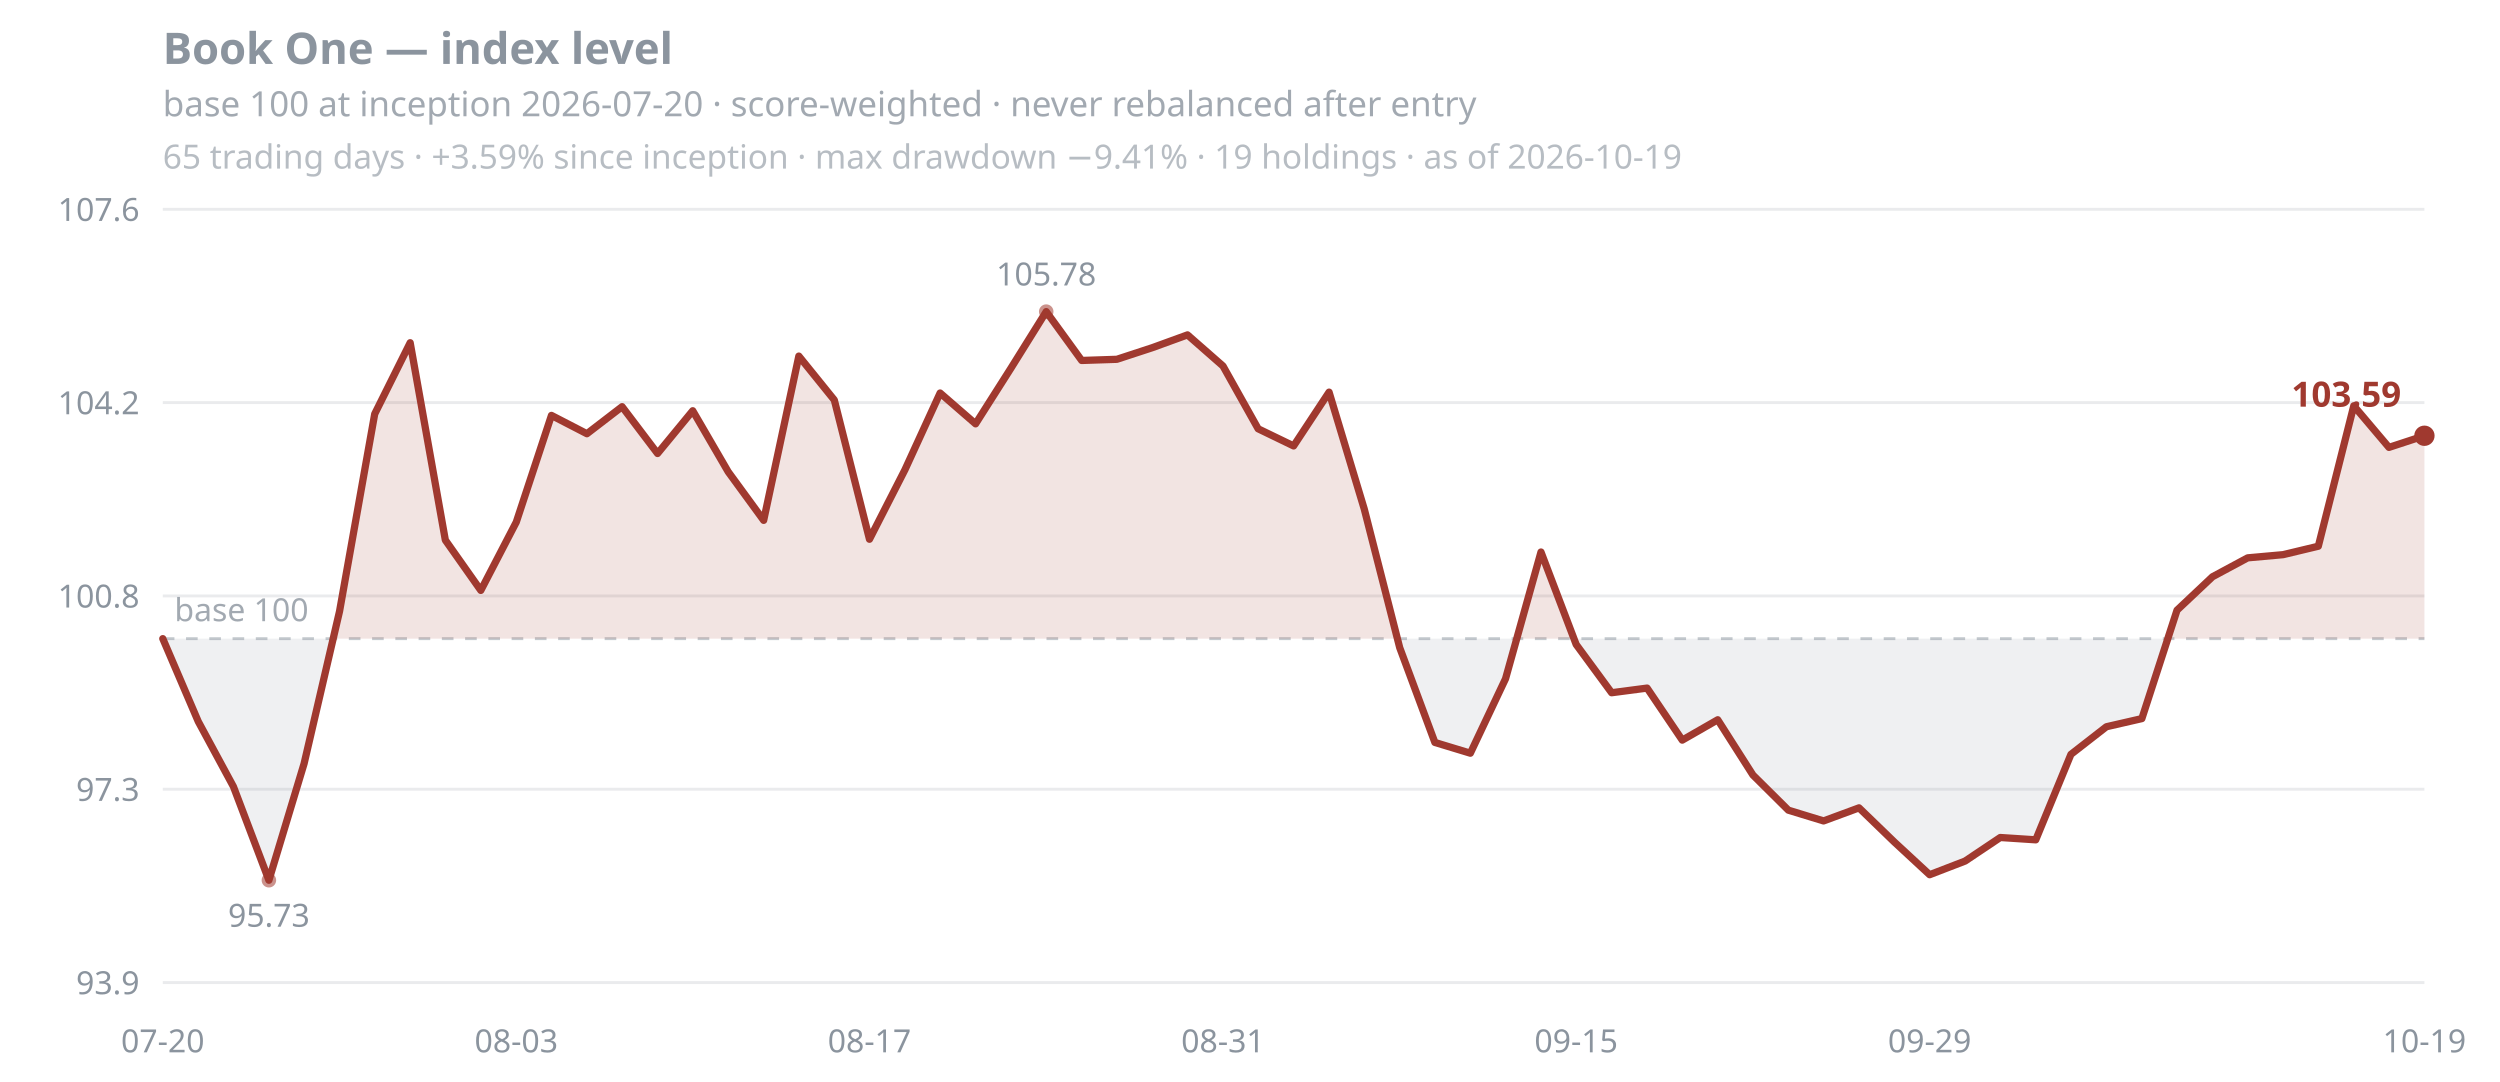
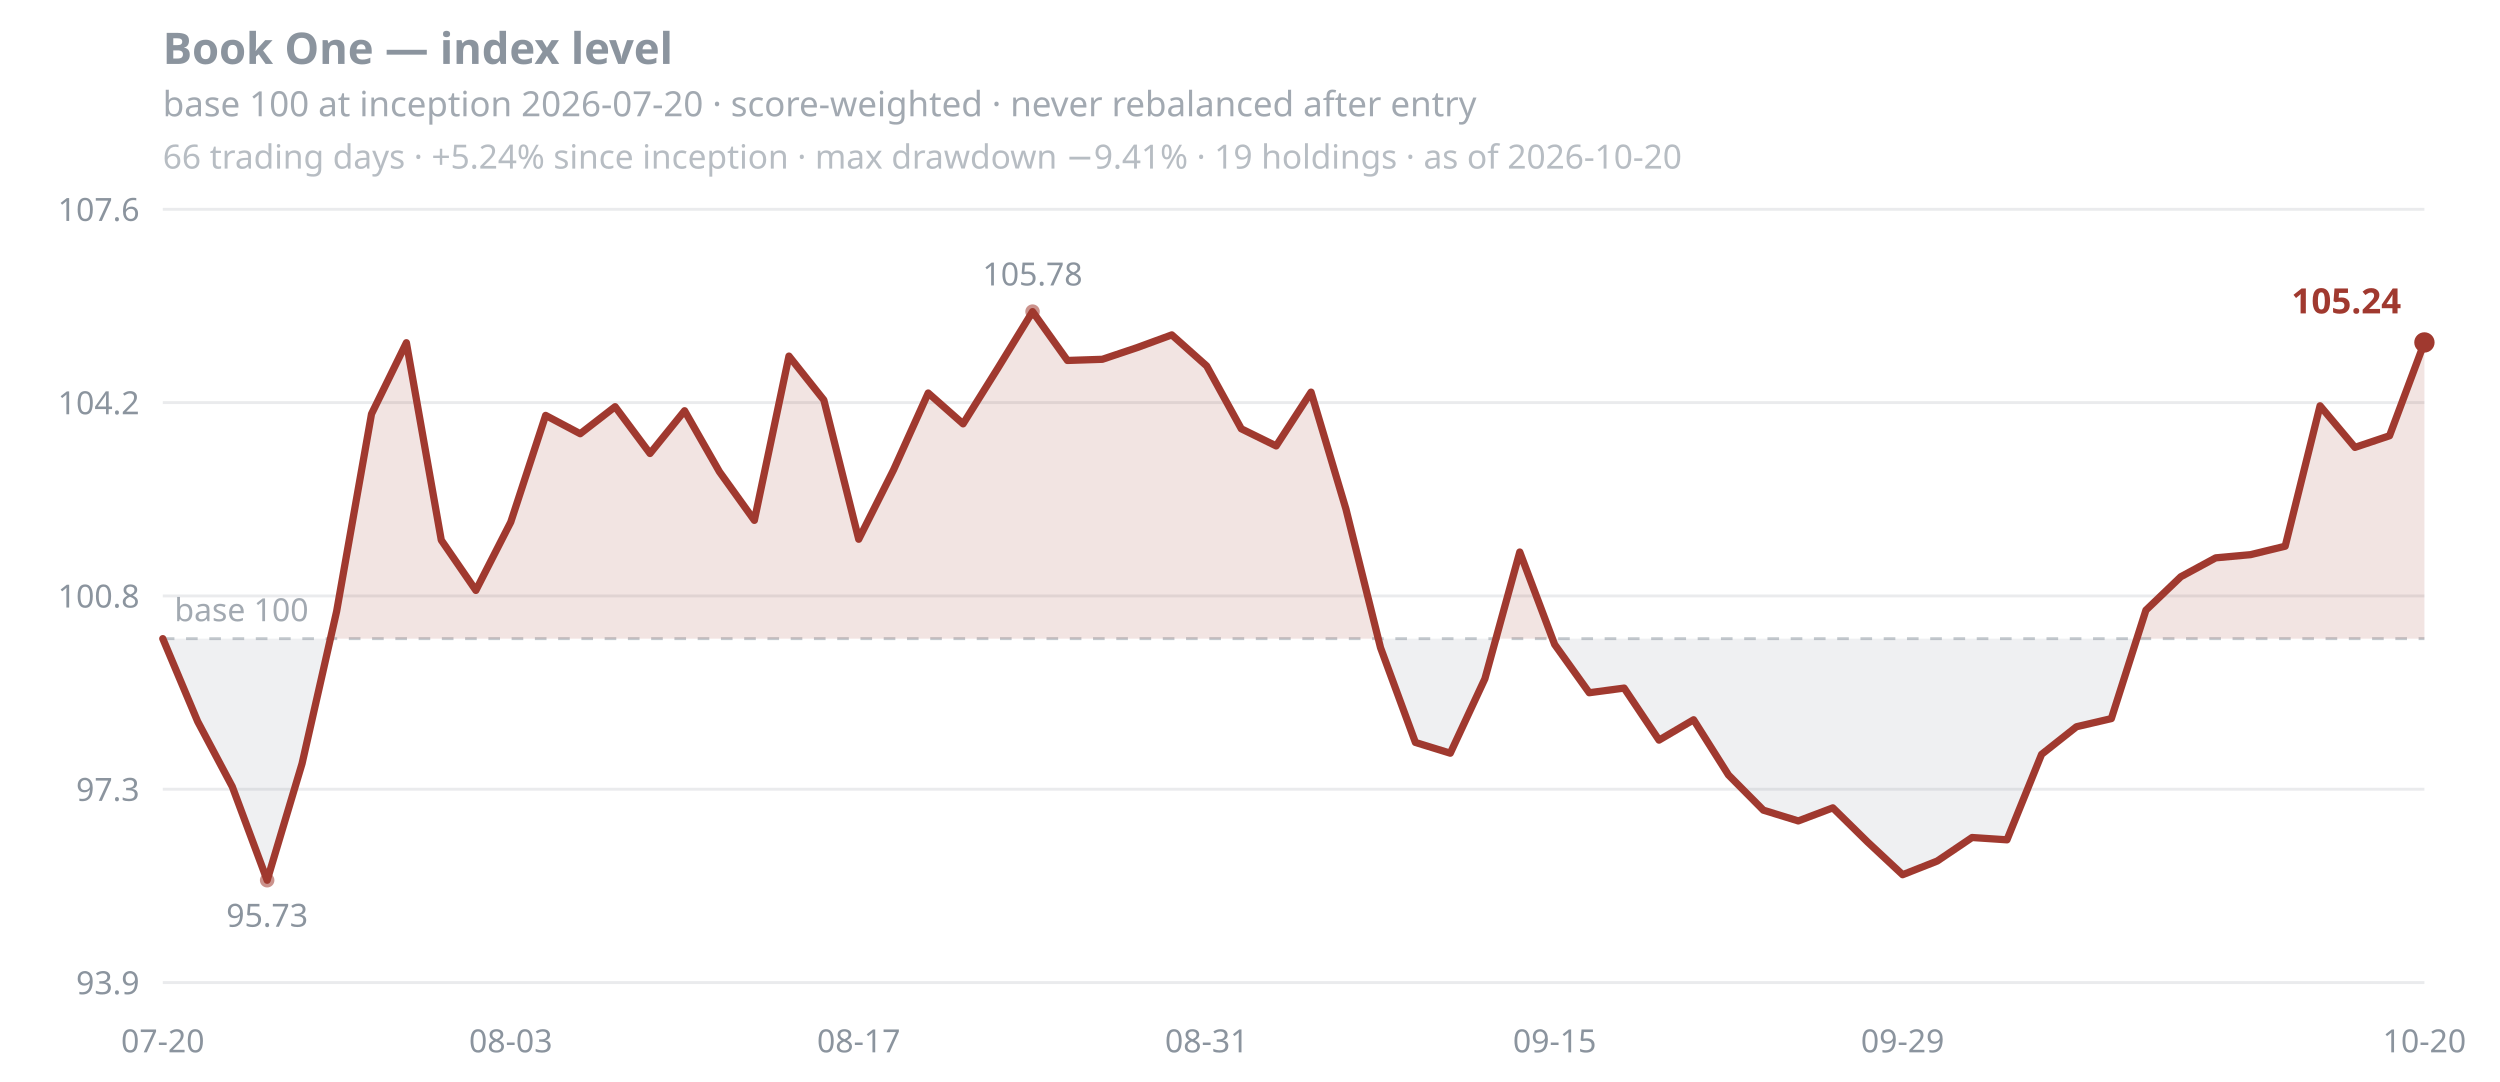
<svg xmlns="http://www.w3.org/2000/svg" viewBox="0 0 860 372" font-family="ui-sans-serif,system-ui,sans-serif">
  <text x="56" y="22" font-size="15" font-weight="600" fill="#8b949e">Book One — index level</text>
  <text x="56" y="40" font-size="12" fill="#8b949e" opacity="0.8">base 100 at inception 2026-07-20 · score-weighted · never rebalanced after entry</text>
-   <text x="56" y="58" font-size="11.5" fill="#8b949e" opacity="0.62">65 trading days · +3.59% since inception · max drawdown −9.41% · 19 holdings · as of 2026-10-19</text>
+   <text x="56" y="58" font-size="11.5" fill="#8b949e" opacity="0.62">66 trading days · +5.24% since inception · max drawdown −9.41% · 19 holdings · as of 2026-10-20</text>
  <line x1="56" y1="338.0" x2="834" y2="338.0" stroke="#8b949e" stroke-opacity="0.18" />
  <text x="48" y="342.0" font-size="11" fill="#8b949e" text-anchor="end">93.9</text>
  <line x1="56" y1="271.5" x2="834" y2="271.5" stroke="#8b949e" stroke-opacity="0.18" />
  <text x="48" y="275.5" font-size="11" fill="#8b949e" text-anchor="end">97.3</text>
  <line x1="56" y1="205.0" x2="834" y2="205.0" stroke="#8b949e" stroke-opacity="0.18" />
  <text x="48" y="209.0" font-size="11" fill="#8b949e" text-anchor="end">100.8</text>
  <line x1="56" y1="138.5" x2="834" y2="138.5" stroke="#8b949e" stroke-opacity="0.18" />
  <text x="48" y="142.5" font-size="11" fill="#8b949e" text-anchor="end">104.2</text>
  <line x1="56" y1="72.0" x2="834" y2="72.0" stroke="#8b949e" stroke-opacity="0.18" />
  <text x="48" y="76.0" font-size="11" fill="#8b949e" text-anchor="end">107.6</text>
  <line x1="56" y1="219.7" x2="834" y2="219.7" stroke="#8b949e" stroke-opacity="0.5" stroke-dasharray="4 4" />
  <text x="60" y="213.7" font-size="11" fill="#8b949e" text-anchor="start" opacity="0.8">base 100</text>
  <text x="56.0" y="362" font-size="11" fill="#8b949e" text-anchor="middle">07-20</text>
-   <text x="177.6" y="362" font-size="11" fill="#8b949e" text-anchor="middle">08-03</text>
-   <text x="299.1" y="362" font-size="11" fill="#8b949e" text-anchor="middle">08-17</text>
-   <text x="420.7" y="362" font-size="11" fill="#8b949e" text-anchor="middle">08-31</text>
-   <text x="542.2" y="362" font-size="11" fill="#8b949e" text-anchor="middle">09-15</text>
-   <text x="663.8" y="362" font-size="11" fill="#8b949e" text-anchor="middle">09-29</text>
-   <text x="834.0" y="362" font-size="11" fill="#8b949e" text-anchor="middle">10-19</text>
+   <text x="175.7" y="362" font-size="11" fill="#8b949e" text-anchor="middle">08-03</text>
+   <text x="295.4" y="362" font-size="11" fill="#8b949e" text-anchor="middle">08-17</text>
+   <text x="415.1" y="362" font-size="11" fill="#8b949e" text-anchor="middle">08-31</text>
+   <text x="534.8" y="362" font-size="11" fill="#8b949e" text-anchor="middle">09-15</text>
+   <text x="654.5" y="362" font-size="11" fill="#8b949e" text-anchor="middle">09-29</text>
+   <text x="834.0" y="362" font-size="11" fill="#8b949e" text-anchor="middle">10-20</text>
  <defs>
    <clipPath id="above">
      <rect x="56" y="72" width="778" height="147.7" />
    </clipPath>
    <clipPath id="below">
      <rect x="56" y="219.7" width="778" height="118.3" />
    </clipPath>
  </defs>
-   <polygon points="56.0,219.7 56.0,219.7 68.2,248.2 80.3,270.6 92.5,302.8 104.6,262.7 116.8,210.3 128.9,142.4 141.1,117.9 153.2,185.8 165.4,203.1 177.6,179.6 189.7,142.9 201.9,149.2 214.0,139.9 226.2,156.0 238.3,141.3 250.5,162.3 262.7,179.0 274.8,122.5 287.0,137.6 299.1,185.5 311.3,161.6 323.4,135.2 335.6,145.8 347.8,126.6 359.9,107.2 372.1,124.0 384.2,123.6 396.4,119.6 408.5,115.2 420.7,125.9 432.8,147.5 445.0,153.4 457.2,134.9 469.3,175.1 481.5,222.8 493.6,255.4 505.8,259.1 517.9,233.5 530.1,189.9 542.2,221.7 554.4,238.3 566.6,236.7 578.7,254.6 590.9,247.6 603.0,266.6 615.2,278.7 627.3,282.4 639.5,277.9 651.7,289.7 663.8,300.9 676.0,296.2 688.1,288.1 700.3,288.9 712.4,259.5 724.6,250.0 736.8,247.2 748.9,209.9 761.1,198.4 773.2,191.9 785.4,190.8 797.5,187.9 809.7,139.6 821.8,153.9 834.0,149.9 834.0,219.7" fill="#a0392f" fill-opacity="0.14" clip-path="url(#above)" />
-   <polygon points="56.0,219.7 56.0,219.7 68.2,248.2 80.3,270.6 92.5,302.8 104.6,262.7 116.8,210.3 128.9,142.4 141.1,117.9 153.2,185.8 165.4,203.1 177.6,179.6 189.7,142.9 201.9,149.2 214.0,139.9 226.2,156.0 238.3,141.3 250.5,162.3 262.7,179.0 274.8,122.5 287.0,137.6 299.1,185.5 311.3,161.6 323.4,135.2 335.6,145.8 347.8,126.6 359.9,107.2 372.1,124.0 384.2,123.6 396.4,119.6 408.5,115.2 420.7,125.9 432.8,147.5 445.0,153.4 457.2,134.9 469.3,175.1 481.5,222.8 493.6,255.4 505.8,259.1 517.9,233.5 530.1,189.9 542.2,221.7 554.4,238.3 566.6,236.7 578.7,254.6 590.9,247.6 603.0,266.6 615.2,278.7 627.3,282.4 639.5,277.9 651.7,289.7 663.8,300.9 676.0,296.2 688.1,288.1 700.3,288.9 712.4,259.5 724.6,250.0 736.8,247.2 748.9,209.9 761.1,198.4 773.2,191.9 785.4,190.8 797.5,187.9 809.7,139.6 821.8,153.9 834.0,149.9 834.0,219.7" fill="#8b949e" fill-opacity="0.14" clip-path="url(#below)" />
-   <polyline points="56.0,219.7 68.2,248.2 80.3,270.6 92.5,302.8 104.6,262.7 116.8,210.3 128.9,142.4 141.1,117.9 153.2,185.8 165.4,203.1 177.6,179.6 189.7,142.9 201.9,149.2 214.0,139.9 226.2,156.0 238.3,141.3 250.5,162.3 262.7,179.0 274.8,122.5 287.0,137.6 299.1,185.5 311.3,161.6 323.4,135.2 335.6,145.8 347.8,126.6 359.9,107.2 372.1,124.0 384.2,123.6 396.4,119.6 408.5,115.2 420.7,125.9 432.8,147.5 445.0,153.4 457.2,134.9 469.3,175.1 481.5,222.8 493.6,255.4 505.8,259.1 517.9,233.5 530.1,189.9 542.2,221.7 554.4,238.3 566.6,236.7 578.7,254.6 590.9,247.6 603.0,266.6 615.2,278.7 627.3,282.4 639.5,277.9 651.7,289.7 663.8,300.9 676.0,296.2 688.1,288.1 700.3,288.9 712.4,259.5 724.6,250.0 736.8,247.2 748.9,209.9 761.1,198.4 773.2,191.9 785.4,190.8 797.5,187.9 809.7,139.6 821.8,153.9 834.0,149.9" fill="none" stroke="#a0392f" stroke-width="2.5" stroke-linejoin="round" stroke-linecap="round" />
-   <circle cx="92.5" cy="302.8" r="2.5" fill="#a0392f" fill-opacity="0.55" />
-   <text x="92.5" y="318.8" font-size="11" fill="#8b949e" text-anchor="middle">95.73</text>
-   <circle cx="359.9" cy="107.2" r="2.5" fill="#a0392f" fill-opacity="0.55" />
-   <text x="359.9" y="98.2" font-size="11" fill="#8b949e" text-anchor="middle">105.78</text>
-   <circle cx="834.0" cy="149.9" r="3.5" fill="#a0392f" />
-   <text x="826.0" y="139.9" font-size="12" font-weight="600" fill="#a0392f" text-anchor="end">103.59</text>
+   <polygon points="56.0,219.7 56.0,219.7 68.0,248.2 79.9,270.6 91.9,302.8 103.9,262.7 115.8,210.3 127.8,142.4 139.8,117.9 151.8,185.8 163.7,203.1 175.7,179.6 187.7,142.9 199.6,149.2 211.6,139.9 223.6,156.0 235.5,141.3 247.5,162.3 259.5,179.0 271.4,122.5 283.4,137.6 295.4,185.5 307.4,161.6 319.3,135.2 331.3,145.8 343.3,126.6 355.2,107.2 367.2,124.0 379.2,123.6 391.1,119.6 403.1,115.2 415.1,125.9 427.0,147.5 439.0,153.4 451.0,134.9 463.0,175.1 474.9,222.8 486.9,255.4 498.9,259.1 510.8,233.5 522.8,189.9 534.8,221.7 546.7,238.3 558.7,236.7 570.7,254.6 582.6,247.6 594.6,266.6 606.6,278.7 618.6,282.4 630.5,277.9 642.5,289.7 654.5,300.9 666.4,296.2 678.4,288.1 690.4,288.9 702.3,259.5 714.3,250.0 726.3,247.2 738.2,209.9 750.2,198.4 762.2,191.9 774.2,190.8 786.1,187.9 798.1,139.6 810.1,153.9 822.0,149.9 834.0,117.8 834.0,219.7" fill="#a0392f" fill-opacity="0.14" clip-path="url(#above)" />
+   <polygon points="56.0,219.7 56.0,219.7 68.0,248.2 79.9,270.6 91.9,302.8 103.9,262.7 115.8,210.3 127.8,142.4 139.8,117.9 151.8,185.8 163.7,203.1 175.7,179.6 187.7,142.9 199.6,149.2 211.6,139.9 223.6,156.0 235.5,141.3 247.5,162.3 259.5,179.0 271.4,122.5 283.4,137.6 295.4,185.5 307.4,161.6 319.3,135.2 331.3,145.8 343.3,126.6 355.2,107.2 367.2,124.0 379.2,123.6 391.1,119.6 403.1,115.2 415.1,125.9 427.0,147.5 439.0,153.4 451.0,134.9 463.0,175.1 474.9,222.8 486.9,255.4 498.9,259.1 510.8,233.5 522.8,189.9 534.8,221.7 546.7,238.3 558.7,236.7 570.7,254.6 582.6,247.6 594.6,266.6 606.6,278.7 618.6,282.4 630.5,277.9 642.5,289.7 654.5,300.9 666.4,296.2 678.4,288.1 690.4,288.9 702.3,259.5 714.3,250.0 726.3,247.2 738.2,209.9 750.2,198.4 762.2,191.9 774.2,190.8 786.1,187.9 798.1,139.6 810.1,153.9 822.0,149.9 834.0,117.8 834.0,219.7" fill="#8b949e" fill-opacity="0.14" clip-path="url(#below)" />
+   <polyline points="56.0,219.7 68.0,248.2 79.9,270.6 91.9,302.8 103.9,262.7 115.8,210.3 127.8,142.4 139.8,117.9 151.8,185.8 163.7,203.1 175.7,179.6 187.7,142.9 199.6,149.2 211.6,139.9 223.6,156.0 235.5,141.3 247.5,162.3 259.5,179.0 271.4,122.5 283.4,137.6 295.4,185.5 307.4,161.6 319.3,135.2 331.3,145.8 343.3,126.6 355.2,107.2 367.2,124.0 379.2,123.6 391.1,119.6 403.1,115.2 415.1,125.9 427.0,147.5 439.0,153.4 451.0,134.9 463.0,175.1 474.9,222.8 486.9,255.4 498.9,259.1 510.8,233.5 522.8,189.9 534.8,221.7 546.7,238.3 558.7,236.7 570.7,254.6 582.6,247.6 594.6,266.6 606.6,278.7 618.6,282.4 630.5,277.9 642.5,289.7 654.5,300.9 666.4,296.2 678.4,288.1 690.4,288.9 702.3,259.5 714.3,250.0 726.3,247.2 738.2,209.9 750.2,198.4 762.2,191.9 774.2,190.8 786.1,187.9 798.1,139.6 810.1,153.9 822.0,149.9 834.0,117.8" fill="none" stroke="#a0392f" stroke-width="2.5" stroke-linejoin="round" stroke-linecap="round" />
+   <circle cx="91.9" cy="302.8" r="2.5" fill="#a0392f" fill-opacity="0.55" />
+   <text x="91.9" y="318.8" font-size="11" fill="#8b949e" text-anchor="middle">95.73</text>
+   <circle cx="355.2" cy="107.2" r="2.5" fill="#a0392f" fill-opacity="0.55" />
+   <text x="355.2" y="98.2" font-size="11" fill="#8b949e" text-anchor="middle">105.78</text>
+   <circle cx="834.0" cy="117.8" r="3.5" fill="#a0392f" />
+   <text x="826.0" y="107.8" font-size="12" font-weight="600" fill="#a0392f" text-anchor="end">105.24</text>
</svg>
